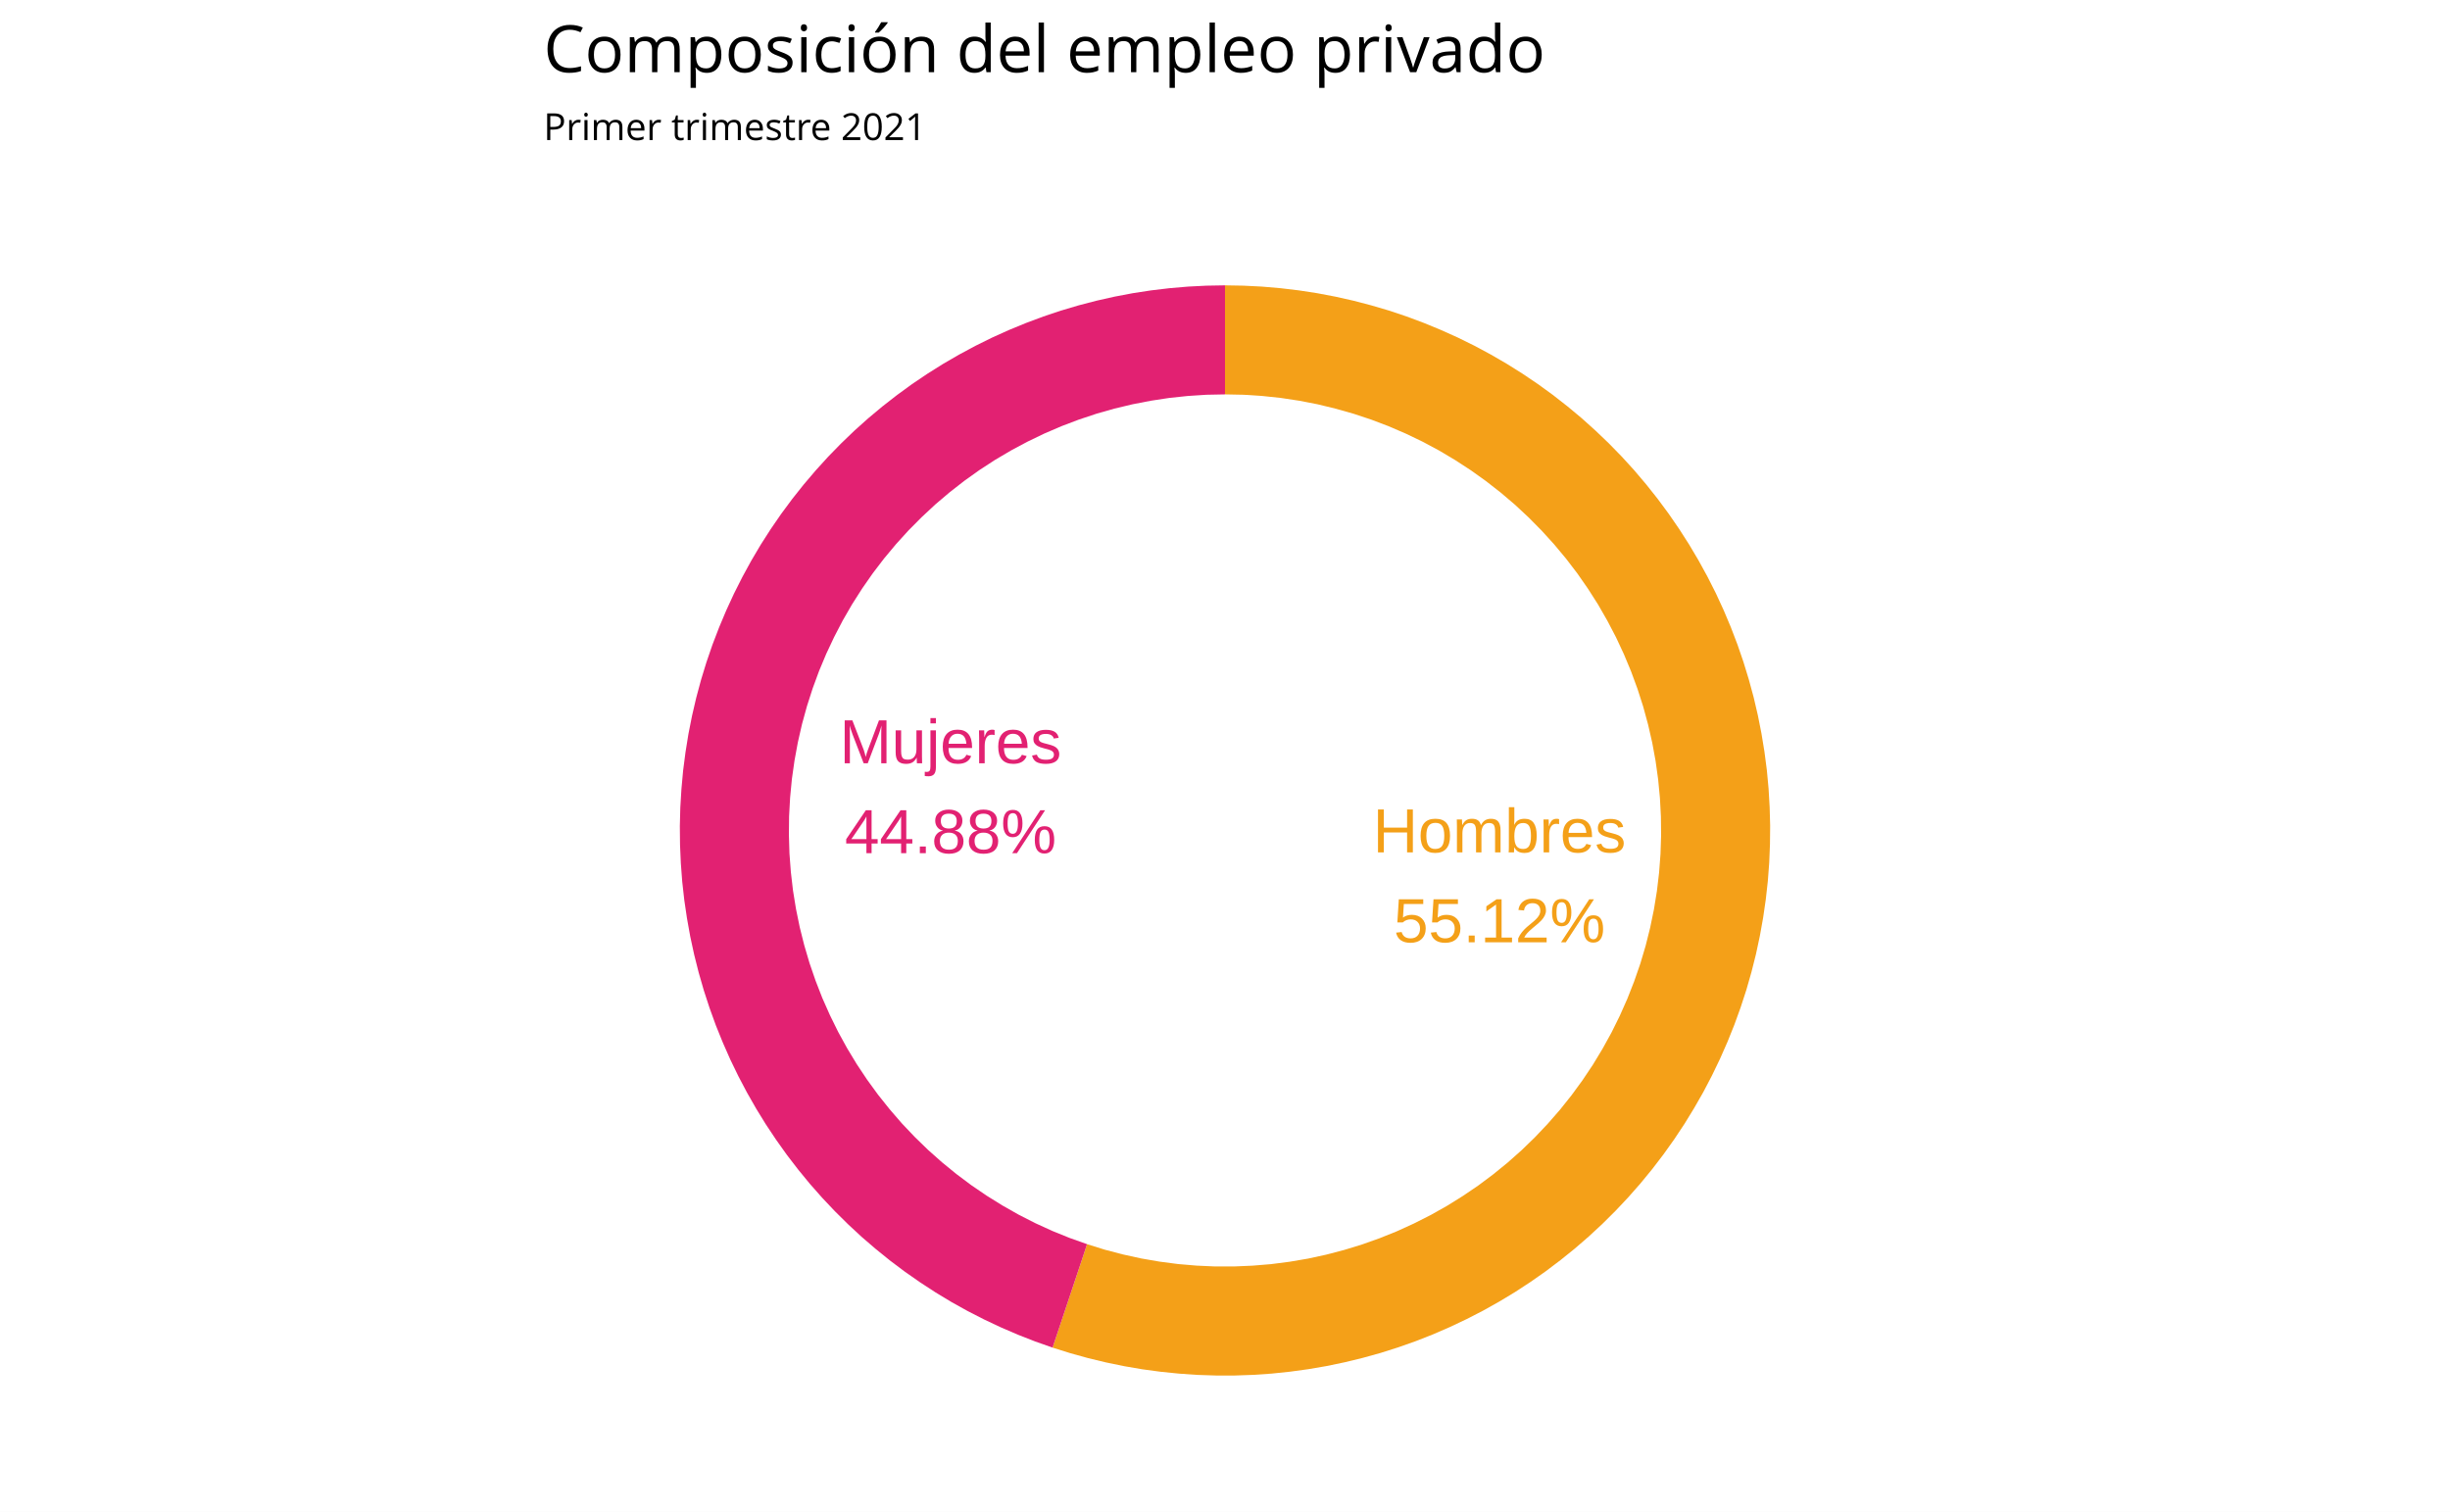
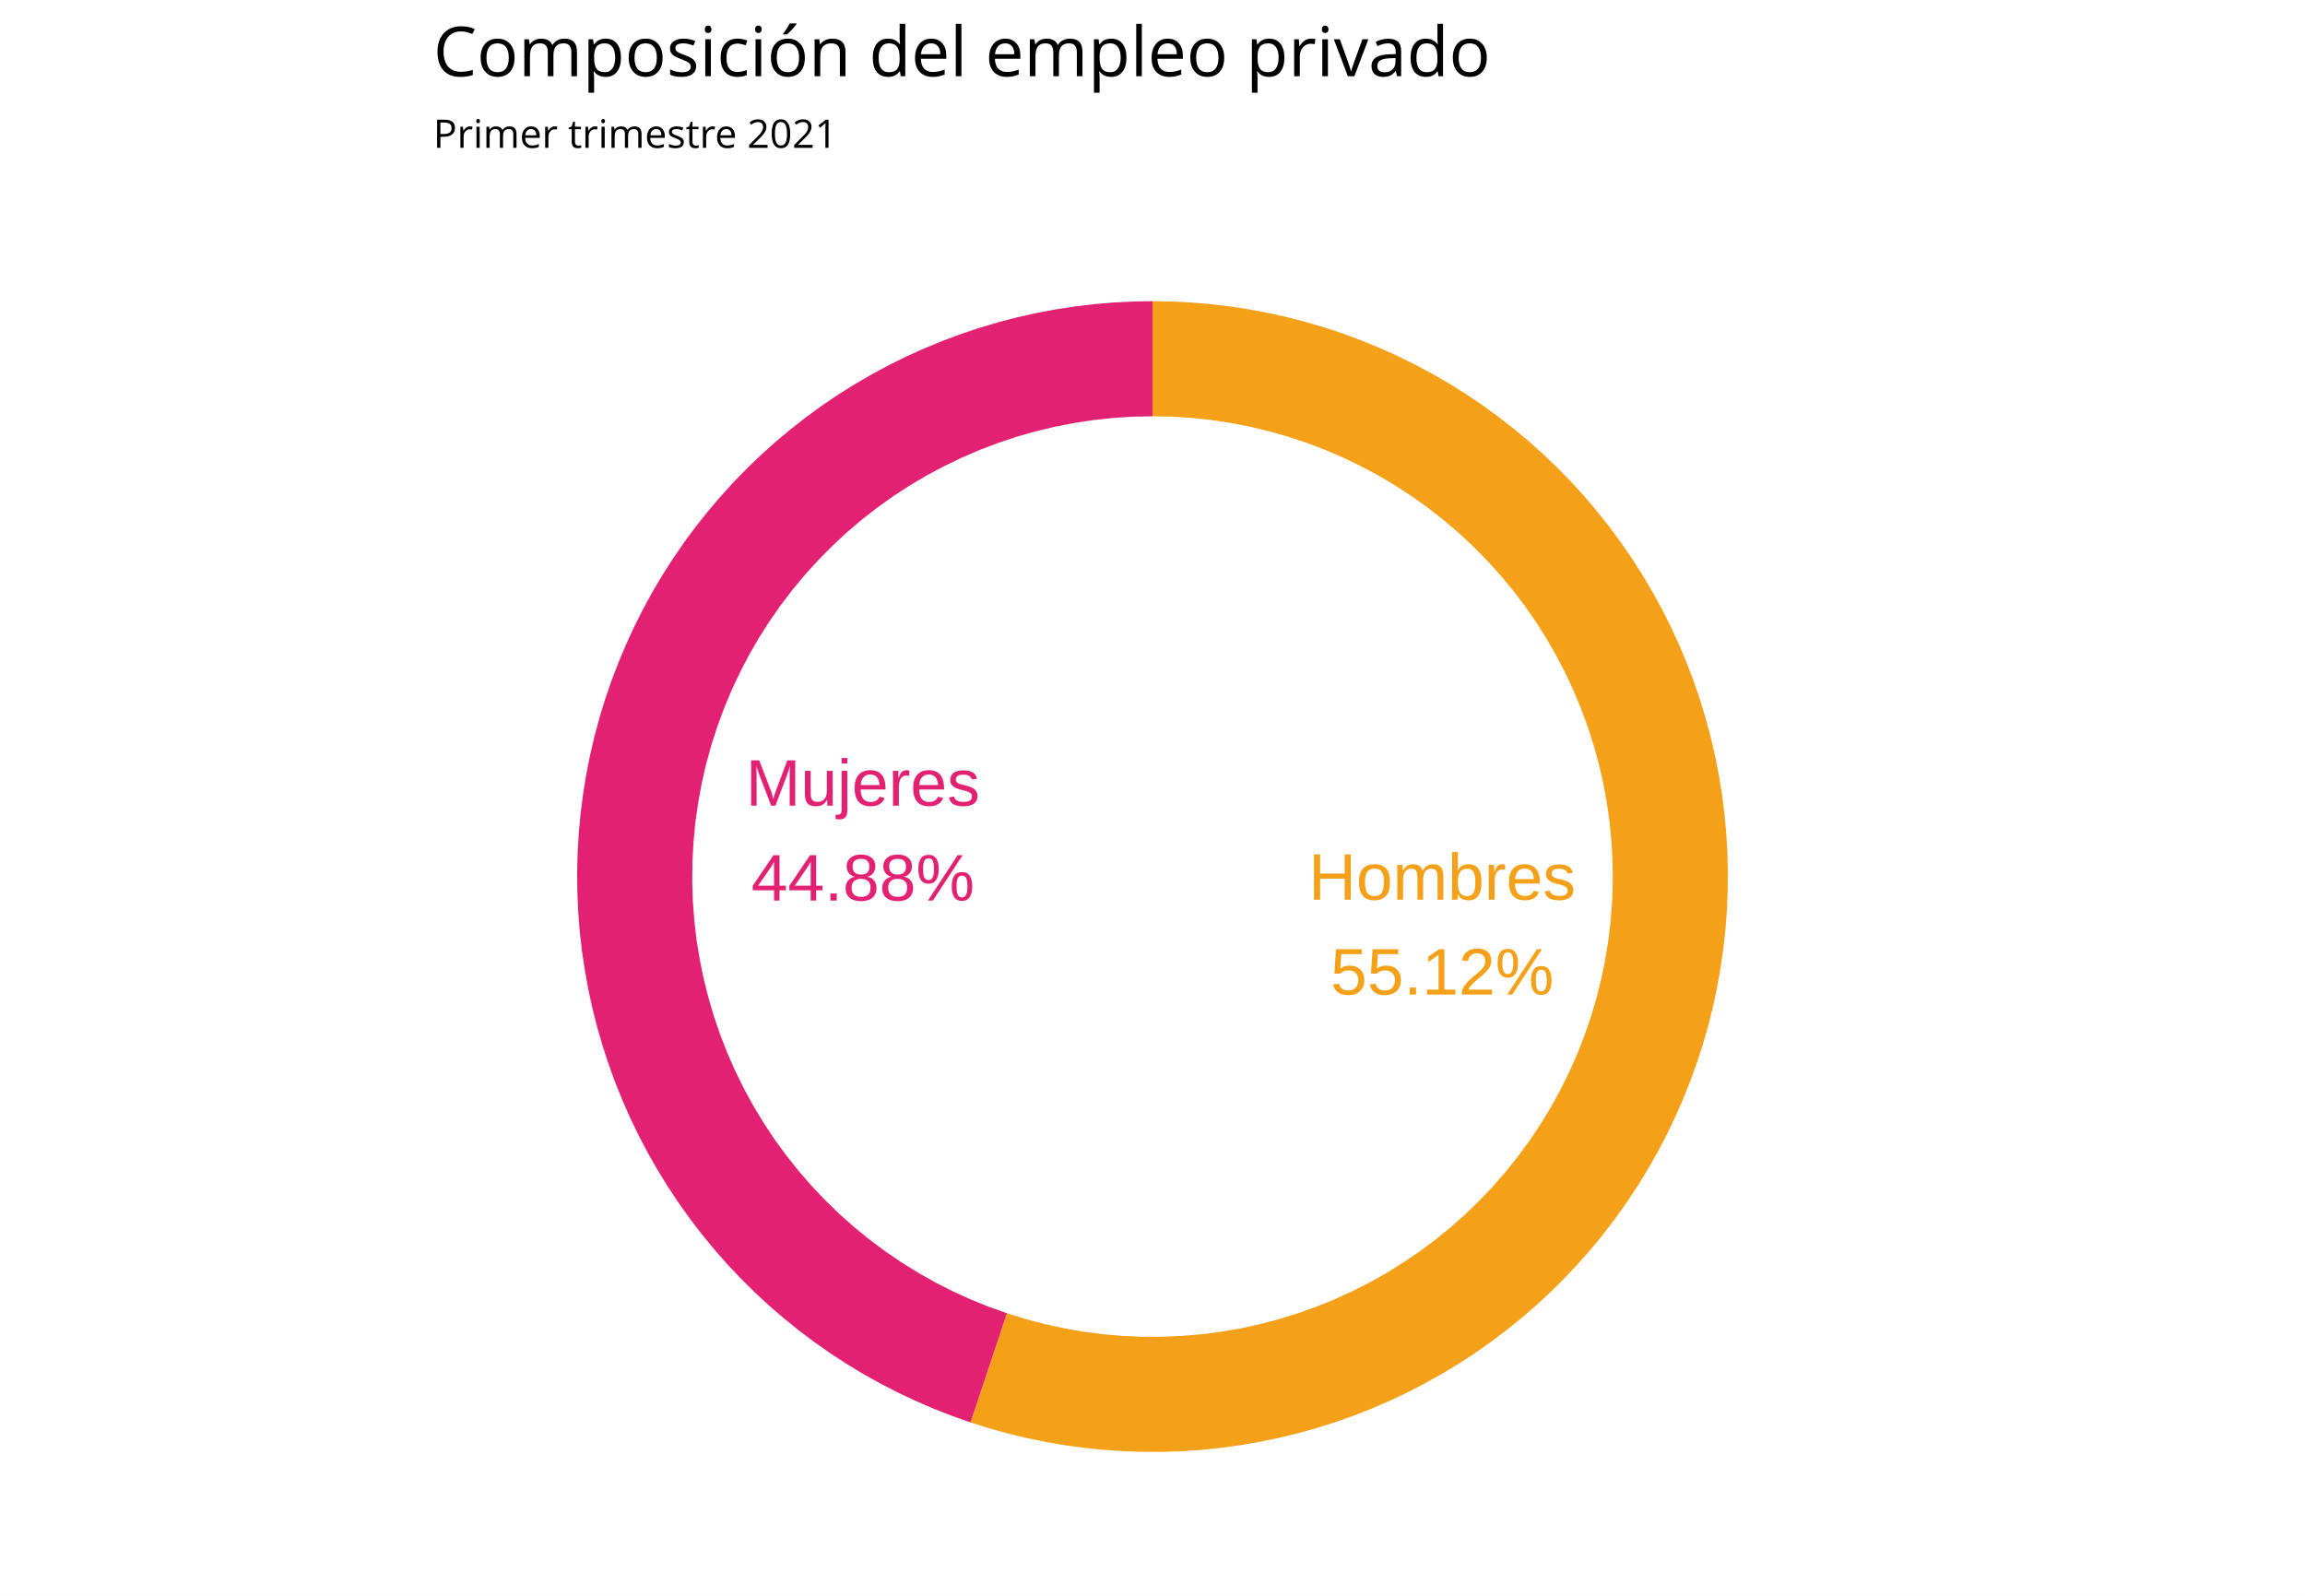
- <svg xmlns="http://www.w3.org/2000/svg" class="svglite" width="525.00pt" height="324.00pt" viewBox="0 0 525.00 324.00">
+ <svg xmlns="http://www.w3.org/2000/svg" class="svglite" width="468.00pt" height="324.00pt" viewBox="0 0 468.00 324.00">
  <defs>
    <style type="text/css">
    .svglite line, .svglite polyline, .svglite polygon, .svglite path, .svglite rect, .svglite circle {
      fill: none;
      stroke: #000000;
      stroke-linecap: round;
      stroke-linejoin: round;
      stroke-miterlimit: 10.00;
    }
  </style>
  </defs>
  <rect width="100%" height="100%" style="stroke: none; fill: #FFFFFF;" />
  <defs>
-     <clipPath id="cpMC4wMHw1MjUuMDB8MC4wMHwzMjQuMDA=">
-       <rect x="0.00" y="0.00" width="525.00" height="324.00" />
+     <clipPath id="cpMC4wMHw0NjguMDB8MC4wMHwzMjQuMDA=">
+       <rect x="0.00" y="0.00" width="468.00" height="324.00" />
    </clipPath>
  </defs>
-   <g clip-path="url(#cpMC4wMHw1MjUuMDB8MC4wMHwzMjQuMDA=)">
+   <g clip-path="url(#cpMC4wMHw0NjguMDB8MC4wMHwzMjQuMDA=)">
</g>
  <defs>
-     <clipPath id="cpMTE2LjQ3fDQwOC41M3wzMS45NXwzMjQuMDA=">
-       <rect x="116.47" y="31.95" width="292.05" height="292.05" />
+     <clipPath id="cpODcuOTd8MzgwLjAzfDMxLjk1fDMyNC4wMA==">
+       <rect x="87.97" y="31.95" width="292.05" height="292.05" />
    </clipPath>
  </defs>
-   <g clip-path="url(#cpMTE2LjQ3fDQwOC41M3wzMS45NXwzMjQuMDA=)">
-     <polygon points="232.94,266.63 231.47,271.07 229.99,275.50 228.51,279.93 227.03,284.37 225.55,288.80 229.34,289.99 233.16,291.05 237.02,291.98 240.90,292.78 244.81,293.45 248.74,293.98 252.69,294.38 256.64,294.65 260.61,294.78 264.57,294.78 268.54,294.64 272.50,294.37 276.44,293.96 280.37,293.42 284.28,292.75 288.16,291.94 292.02,291.00 295.84,289.94 299.62,288.74 303.36,287.42 307.05,285.97 310.69,284.39 314.28,282.69 317.80,280.88 321.26,278.94 324.66,276.89 327.98,274.72 331.23,272.44 334.39,270.05 337.48,267.56 340.48,264.96 343.38,262.27 346.20,259.47 348.92,256.58 351.54,253.60 354.05,250.54 356.46,247.39 358.76,244.16 360.96,240.85 363.03,237.47 365.00,234.03 366.84,230.51 368.56,226.94 370.16,223.31 371.64,219.63 372.99,215.90 374.22,212.13 375.31,208.32 376.28,204.47 377.11,200.59 377.81,196.69 378.38,192.76 378.82,188.82 379.12,184.87 379.28,180.90 379.32,176.94 379.21,172.97 378.98,169.01 378.61,165.06 378.10,161.13 377.46,157.21 376.69,153.32 375.79,149.46 374.75,145.63 373.59,141.84 372.30,138.09 370.88,134.38 369.34,130.73 367.68,127.13 365.89,123.59 363.98,120.11 361.96,116.70 359.82,113.36 357.57,110.09 355.21,106.90 352.75,103.80 350.18,100.77 347.51,97.84 344.74,95.00 341.87,92.26 338.92,89.61 335.87,87.07 332.75,84.63 329.54,82.30 326.25,80.08 322.89,77.97 319.46,75.98 315.96,74.10 312.41,72.35 308.79,70.72 305.13,69.21 301.41,67.82 297.65,66.56 293.84,65.44 290.01,64.44 286.14,63.57 282.24,62.83 278.32,62.23 274.38,61.76 270.43,61.42 266.47,61.22 262.50,61.15 262.50,65.83 262.50,70.50 262.50,75.17 262.50,79.84 262.50,84.52 266.49,84.60 270.48,84.86 274.46,85.28 278.41,85.88 282.33,86.64 286.21,87.58 290.06,88.67 293.85,89.93 297.58,91.35 301.25,92.93 304.85,94.66 308.38,96.55 311.81,98.59 315.16,100.77 318.41,103.09 321.56,105.55 324.61,108.14 327.53,110.86 330.34,113.70 333.03,116.66 335.59,119.73 338.01,122.90 340.29,126.18 342.44,129.55 344.43,133.02 346.28,136.56 347.97,140.18 349.51,143.87 350.89,147.62 352.11,151.42 353.16,155.28 354.05,159.17 354.77,163.10 355.32,167.06 355.70,171.04 355.91,175.03 355.95,179.02 355.82,183.02 355.52,187.00 355.05,190.97 354.41,194.91 353.60,198.83 352.63,202.70 351.49,206.53 350.18,210.31 348.72,214.03 347.10,217.68 345.33,221.26 343.40,224.76 341.33,228.18 339.11,231.50 336.75,234.73 334.26,237.85 331.63,240.86 328.88,243.76 326.01,246.54 323.02,249.19 319.92,251.71 316.72,254.10 313.41,256.34 310.02,258.45 306.53,260.41 302.97,262.21 299.33,263.87 295.63,265.36 291.86,266.70 288.04,267.87 284.18,268.88 280.27,269.73 276.33,270.40 272.37,270.91 268.39,271.24 264.39,271.41 260.40,271.41 256.41,271.23 252.43,270.89 248.46,270.37 244.53,269.69 240.62,268.83 236.76,267.82 232.94,266.63 " style="stroke-width: 1.07; stroke: none; fill: #F4A018;" />
-     <polygon points="262.50,84.52 262.50,79.84 262.50,75.17 262.50,70.50 262.50,65.83 262.50,61.15 258.53,61.22 254.57,61.42 250.61,61.76 246.67,62.23 242.75,62.83 238.85,63.57 234.98,64.44 231.14,65.44 227.33,66.57 223.57,67.83 219.85,69.22 216.18,70.73 212.57,72.36 209.01,74.12 205.51,76.00 202.08,77.99 198.72,80.10 195.43,82.32 192.22,84.66 189.09,87.10 186.05,89.64 183.09,92.29 180.23,95.04 177.46,97.88 174.79,100.82 172.22,103.84 169.75,106.95 167.39,110.14 165.14,113.41 163.00,116.75 160.98,120.17 159.08,123.65 157.29,127.20 155.63,130.80 154.09,134.46 152.67,138.16 151.38,141.92 150.22,145.71 149.19,149.54 148.29,153.41 147.52,157.30 146.89,161.22 146.38,165.16 146.02,169.11 145.78,173.07 145.68,177.04 145.72,181.01 145.89,184.97 146.19,188.93 146.63,192.87 147.21,196.80 147.91,200.70 148.75,204.58 149.72,208.43 150.82,212.25 152.05,216.02 153.40,219.75 154.89,223.43 156.49,227.06 158.22,230.63 160.07,234.14 162.04,237.59 164.12,240.97 166.32,244.27 168.62,247.50 171.04,250.65 173.56,253.72 176.18,256.69 178.91,259.58 181.73,262.37 184.64,265.07 187.65,267.66 190.73,270.15 193.91,272.54 197.16,274.81 200.49,276.98 203.88,279.03 207.35,280.96 210.88,282.77 214.47,284.46 218.11,286.03 221.81,287.48 225.55,288.80 227.03,284.37 228.51,279.93 229.99,275.50 231.47,271.07 232.94,266.63 229.18,265.29 225.48,263.79 221.85,262.13 218.30,260.32 214.82,258.35 211.43,256.24 208.13,253.99 204.94,251.60 201.84,249.07 198.86,246.42 196.00,243.64 193.25,240.74 190.64,237.72 188.15,234.60 185.80,231.37 183.59,228.05 181.52,224.63 179.60,221.13 177.84,217.55 176.22,213.90 174.77,210.18 173.47,206.40 172.34,202.57 171.37,198.70 170.57,194.79 169.93,190.85 169.47,186.88 169.17,182.90 169.05,178.91 169.09,174.92 169.31,170.93 169.69,166.96 170.25,163.00 170.97,159.08 171.86,155.18 172.92,151.33 174.14,147.53 175.52,143.78 177.06,140.10 178.76,136.49 180.60,132.95 182.60,129.49 184.75,126.12 187.03,122.85 189.45,119.68 192.01,116.61 194.70,113.65 197.51,110.82 200.43,108.10 203.47,105.52 206.62,103.06 209.87,100.74 213.22,98.56 216.66,96.53 220.18,94.65 223.77,92.92 227.44,91.34 231.18,89.92 234.96,88.66 238.80,87.57 242.69,86.64 246.61,85.88 250.55,85.28 254.52,84.86 258.51,84.60 262.50,84.52 " style="stroke-width: 1.07; stroke: none; fill: #E22172;" />
-     <text x="321.31" y="182.67" text-anchor="middle" style="font-size: 13.37px; fill: #F4A018; font-family: Arial;" textLength="54.19px" lengthAdjust="spacingAndGlyphs">Hombres</text>
-     <text x="321.31" y="201.93" text-anchor="middle" style="font-size: 13.37px; fill: #F4A018; font-family: Arial;" textLength="49.01px" lengthAdjust="spacingAndGlyphs"> 55.12%</text>
-     <text x="203.69" y="163.58" text-anchor="middle" style="font-size: 13.37px; fill: #E22172; font-family: Arial;" textLength="47.51px" lengthAdjust="spacingAndGlyphs">Mujeres</text>
-     <text x="203.69" y="182.84" text-anchor="middle" style="font-size: 13.37px; fill: #E22172; font-family: Arial;" textLength="49.01px" lengthAdjust="spacingAndGlyphs"> 44.88%</text>
+   <g clip-path="url(#cpODcuOTd8MzgwLjAzfDMxLjk1fDMyNC4wMA==)">
+     <polygon points="204.44,266.63 202.97,271.07 201.49,275.50 200.01,279.93 198.53,284.37 197.05,288.80 200.84,289.99 204.66,291.05 208.52,291.98 212.40,292.78 216.31,293.45 220.24,293.98 224.19,294.38 228.14,294.65 232.11,294.78 236.07,294.78 240.04,294.64 244.00,294.37 247.94,293.96 251.87,293.42 255.78,292.75 259.66,291.94 263.52,291.00 267.34,289.94 271.12,288.74 274.86,287.42 278.55,285.97 282.19,284.39 285.78,282.69 289.30,280.88 292.76,278.94 296.16,276.89 299.48,274.72 302.73,272.44 305.89,270.05 308.98,267.56 311.98,264.96 314.88,262.27 317.70,259.47 320.42,256.58 323.04,253.60 325.55,250.54 327.96,247.39 330.26,244.16 332.46,240.85 334.53,237.47 336.50,234.03 338.34,230.51 340.06,226.94 341.66,223.31 343.14,219.63 344.49,215.90 345.72,212.13 346.81,208.32 347.78,204.47 348.61,200.59 349.31,196.69 349.88,192.76 350.32,188.82 350.62,184.87 350.78,180.90 350.82,176.94 350.71,172.97 350.48,169.01 350.11,165.06 349.60,161.13 348.96,157.21 348.19,153.32 347.29,149.46 346.25,145.63 345.09,141.84 343.80,138.09 342.38,134.38 340.84,130.73 339.18,127.13 337.39,123.59 335.48,120.11 333.46,116.70 331.32,113.36 329.07,110.09 326.71,106.90 324.25,103.80 321.68,100.77 319.01,97.84 316.24,95.00 313.37,92.26 310.42,89.61 307.37,87.07 304.25,84.63 301.04,82.30 297.75,80.08 294.39,77.97 290.96,75.98 287.46,74.10 283.91,72.35 280.29,70.72 276.63,69.21 272.91,67.82 269.15,66.56 265.34,65.44 261.51,64.44 257.64,63.57 253.74,62.83 249.82,62.23 245.88,61.76 241.93,61.42 237.97,61.22 234.00,61.15 234.00,65.83 234.00,70.50 234.00,75.17 234.00,79.84 234.00,84.52 237.99,84.60 241.98,84.86 245.96,85.28 249.91,85.88 253.83,86.64 257.71,87.58 261.56,88.67 265.35,89.93 269.08,91.35 272.75,92.93 276.35,94.66 279.88,96.55 283.31,98.59 286.66,100.77 289.91,103.09 293.06,105.55 296.11,108.14 299.03,110.86 301.84,113.70 304.53,116.66 307.09,119.73 309.51,122.90 311.79,126.18 313.94,129.55 315.93,133.02 317.78,136.56 319.47,140.18 321.01,143.87 322.39,147.62 323.61,151.42 324.66,155.28 325.55,159.17 326.27,163.10 326.82,167.06 327.20,171.04 327.41,175.03 327.45,179.02 327.32,183.02 327.02,187.00 326.55,190.97 325.91,194.91 325.10,198.83 324.13,202.70 322.99,206.53 321.68,210.31 320.22,214.03 318.60,217.68 316.83,221.26 314.90,224.76 312.83,228.18 310.61,231.50 308.25,234.73 305.76,237.85 303.13,240.86 300.38,243.76 297.51,246.54 294.52,249.19 291.42,251.71 288.22,254.10 284.91,256.34 281.52,258.45 278.03,260.41 274.47,262.21 270.83,263.87 267.13,265.36 263.36,266.70 259.54,267.87 255.68,268.88 251.77,269.73 247.83,270.40 243.87,270.91 239.89,271.24 235.89,271.41 231.90,271.41 227.91,271.23 223.93,270.89 219.96,270.37 216.03,269.69 212.12,268.83 208.26,267.82 204.44,266.63 " style="stroke-width: 1.07; stroke: none; fill: #F4A018;" />
+     <polygon points="234.00,84.52 234.00,79.84 234.00,75.17 234.00,70.50 234.00,65.83 234.00,61.15 230.03,61.22 226.07,61.42 222.11,61.76 218.17,62.23 214.25,62.83 210.35,63.57 206.48,64.44 202.64,65.44 198.83,66.57 195.07,67.83 191.35,69.22 187.68,70.73 184.07,72.36 180.51,74.12 177.01,76.00 173.58,77.99 170.22,80.10 166.93,82.32 163.72,84.66 160.59,87.10 157.55,89.64 154.59,92.29 151.73,95.04 148.96,97.88 146.29,100.82 143.72,103.84 141.25,106.95 138.89,110.14 136.64,113.41 134.50,116.75 132.48,120.17 130.58,123.65 128.79,127.20 127.13,130.80 125.59,134.46 124.17,138.16 122.88,141.92 121.72,145.71 120.69,149.54 119.79,153.41 119.02,157.30 118.39,161.22 117.88,165.16 117.52,169.11 117.28,173.07 117.18,177.04 117.22,181.01 117.39,184.97 117.69,188.93 118.13,192.87 118.71,196.80 119.41,200.70 120.25,204.58 121.22,208.43 122.32,212.25 123.55,216.02 124.90,219.75 126.39,223.43 127.99,227.06 129.72,230.63 131.57,234.14 133.54,237.59 135.62,240.97 137.82,244.27 140.12,247.50 142.54,250.65 145.06,253.72 147.68,256.69 150.41,259.58 153.23,262.37 156.14,265.07 159.15,267.66 162.23,270.15 165.41,272.54 168.66,274.81 171.99,276.98 175.38,279.03 178.85,280.96 182.38,282.77 185.97,284.46 189.61,286.03 193.31,287.48 197.05,288.80 198.53,284.37 200.01,279.93 201.49,275.50 202.97,271.07 204.44,266.63 200.68,265.29 196.98,263.79 193.35,262.13 189.80,260.32 186.32,258.35 182.93,256.24 179.63,253.99 176.44,251.60 173.34,249.07 170.36,246.42 167.50,243.64 164.75,240.74 162.14,237.72 159.65,234.60 157.30,231.37 155.09,228.05 153.02,224.63 151.10,221.13 149.34,217.55 147.72,213.90 146.27,210.18 144.97,206.40 143.84,202.57 142.87,198.70 142.07,194.79 141.43,190.85 140.97,186.88 140.67,182.90 140.55,178.91 140.59,174.92 140.81,170.93 141.19,166.96 141.75,163.00 142.47,159.08 143.36,155.18 144.42,151.33 145.64,147.53 147.02,143.78 148.56,140.10 150.26,136.49 152.10,132.95 154.10,129.49 156.25,126.12 158.53,122.85 160.95,119.68 163.51,116.61 166.20,113.65 169.01,110.82 171.93,108.10 174.97,105.52 178.12,103.06 181.37,100.74 184.72,98.56 188.16,96.53 191.68,94.65 195.27,92.92 198.94,91.34 202.68,89.92 206.46,88.66 210.30,87.57 214.19,86.64 218.11,85.88 222.05,85.28 226.02,84.86 230.01,84.60 234.00,84.52 " style="stroke-width: 1.07; stroke: none; fill: #E22172;" />
+     <text x="292.81" y="182.67" text-anchor="middle" style="font-size: 13.37px; fill: #F4A018; font-family: Arial;" textLength="54.19px" lengthAdjust="spacingAndGlyphs">Hombres</text>
+     <text x="292.81" y="201.93" text-anchor="middle" style="font-size: 13.37px; fill: #F4A018; font-family: Arial;" textLength="49.01px" lengthAdjust="spacingAndGlyphs"> 55.12%</text>
+     <text x="175.19" y="163.58" text-anchor="middle" style="font-size: 13.37px; fill: #E22172; font-family: Arial;" textLength="47.51px" lengthAdjust="spacingAndGlyphs">Mujeres</text>
+     <text x="175.19" y="182.84" text-anchor="middle" style="font-size: 13.37px; fill: #E22172; font-family: Arial;" textLength="49.01px" lengthAdjust="spacingAndGlyphs"> 44.88%</text>
  </g>
-   <g clip-path="url(#cpMC4wMHw1MjUuMDB8MC4wMHwzMjQuMDA=)">
-     <text x="116.47" y="30.02" style="font-size: 8.00px; font-family: Open Sans;" textLength="82.18px" lengthAdjust="spacingAndGlyphs">Primer trimestre 2021</text>
-     <text x="116.47" y="15.47" style="font-size: 14.00px; font-family: Open Sans;" textLength="214.62px" lengthAdjust="spacingAndGlyphs">Composición del empleo privado</text>
+   <g clip-path="url(#cpMC4wMHw0NjguMDB8MC4wMHwzMjQuMDA=)">
+     <text x="87.97" y="30.02" style="font-size: 8.00px; font-family: Open Sans;" textLength="82.18px" lengthAdjust="spacingAndGlyphs">Primer trimestre 2021</text>
+     <text x="87.97" y="15.47" style="font-size: 14.00px; font-family: Open Sans;" textLength="214.62px" lengthAdjust="spacingAndGlyphs">Composición del empleo privado</text>
  </g>
</svg>
